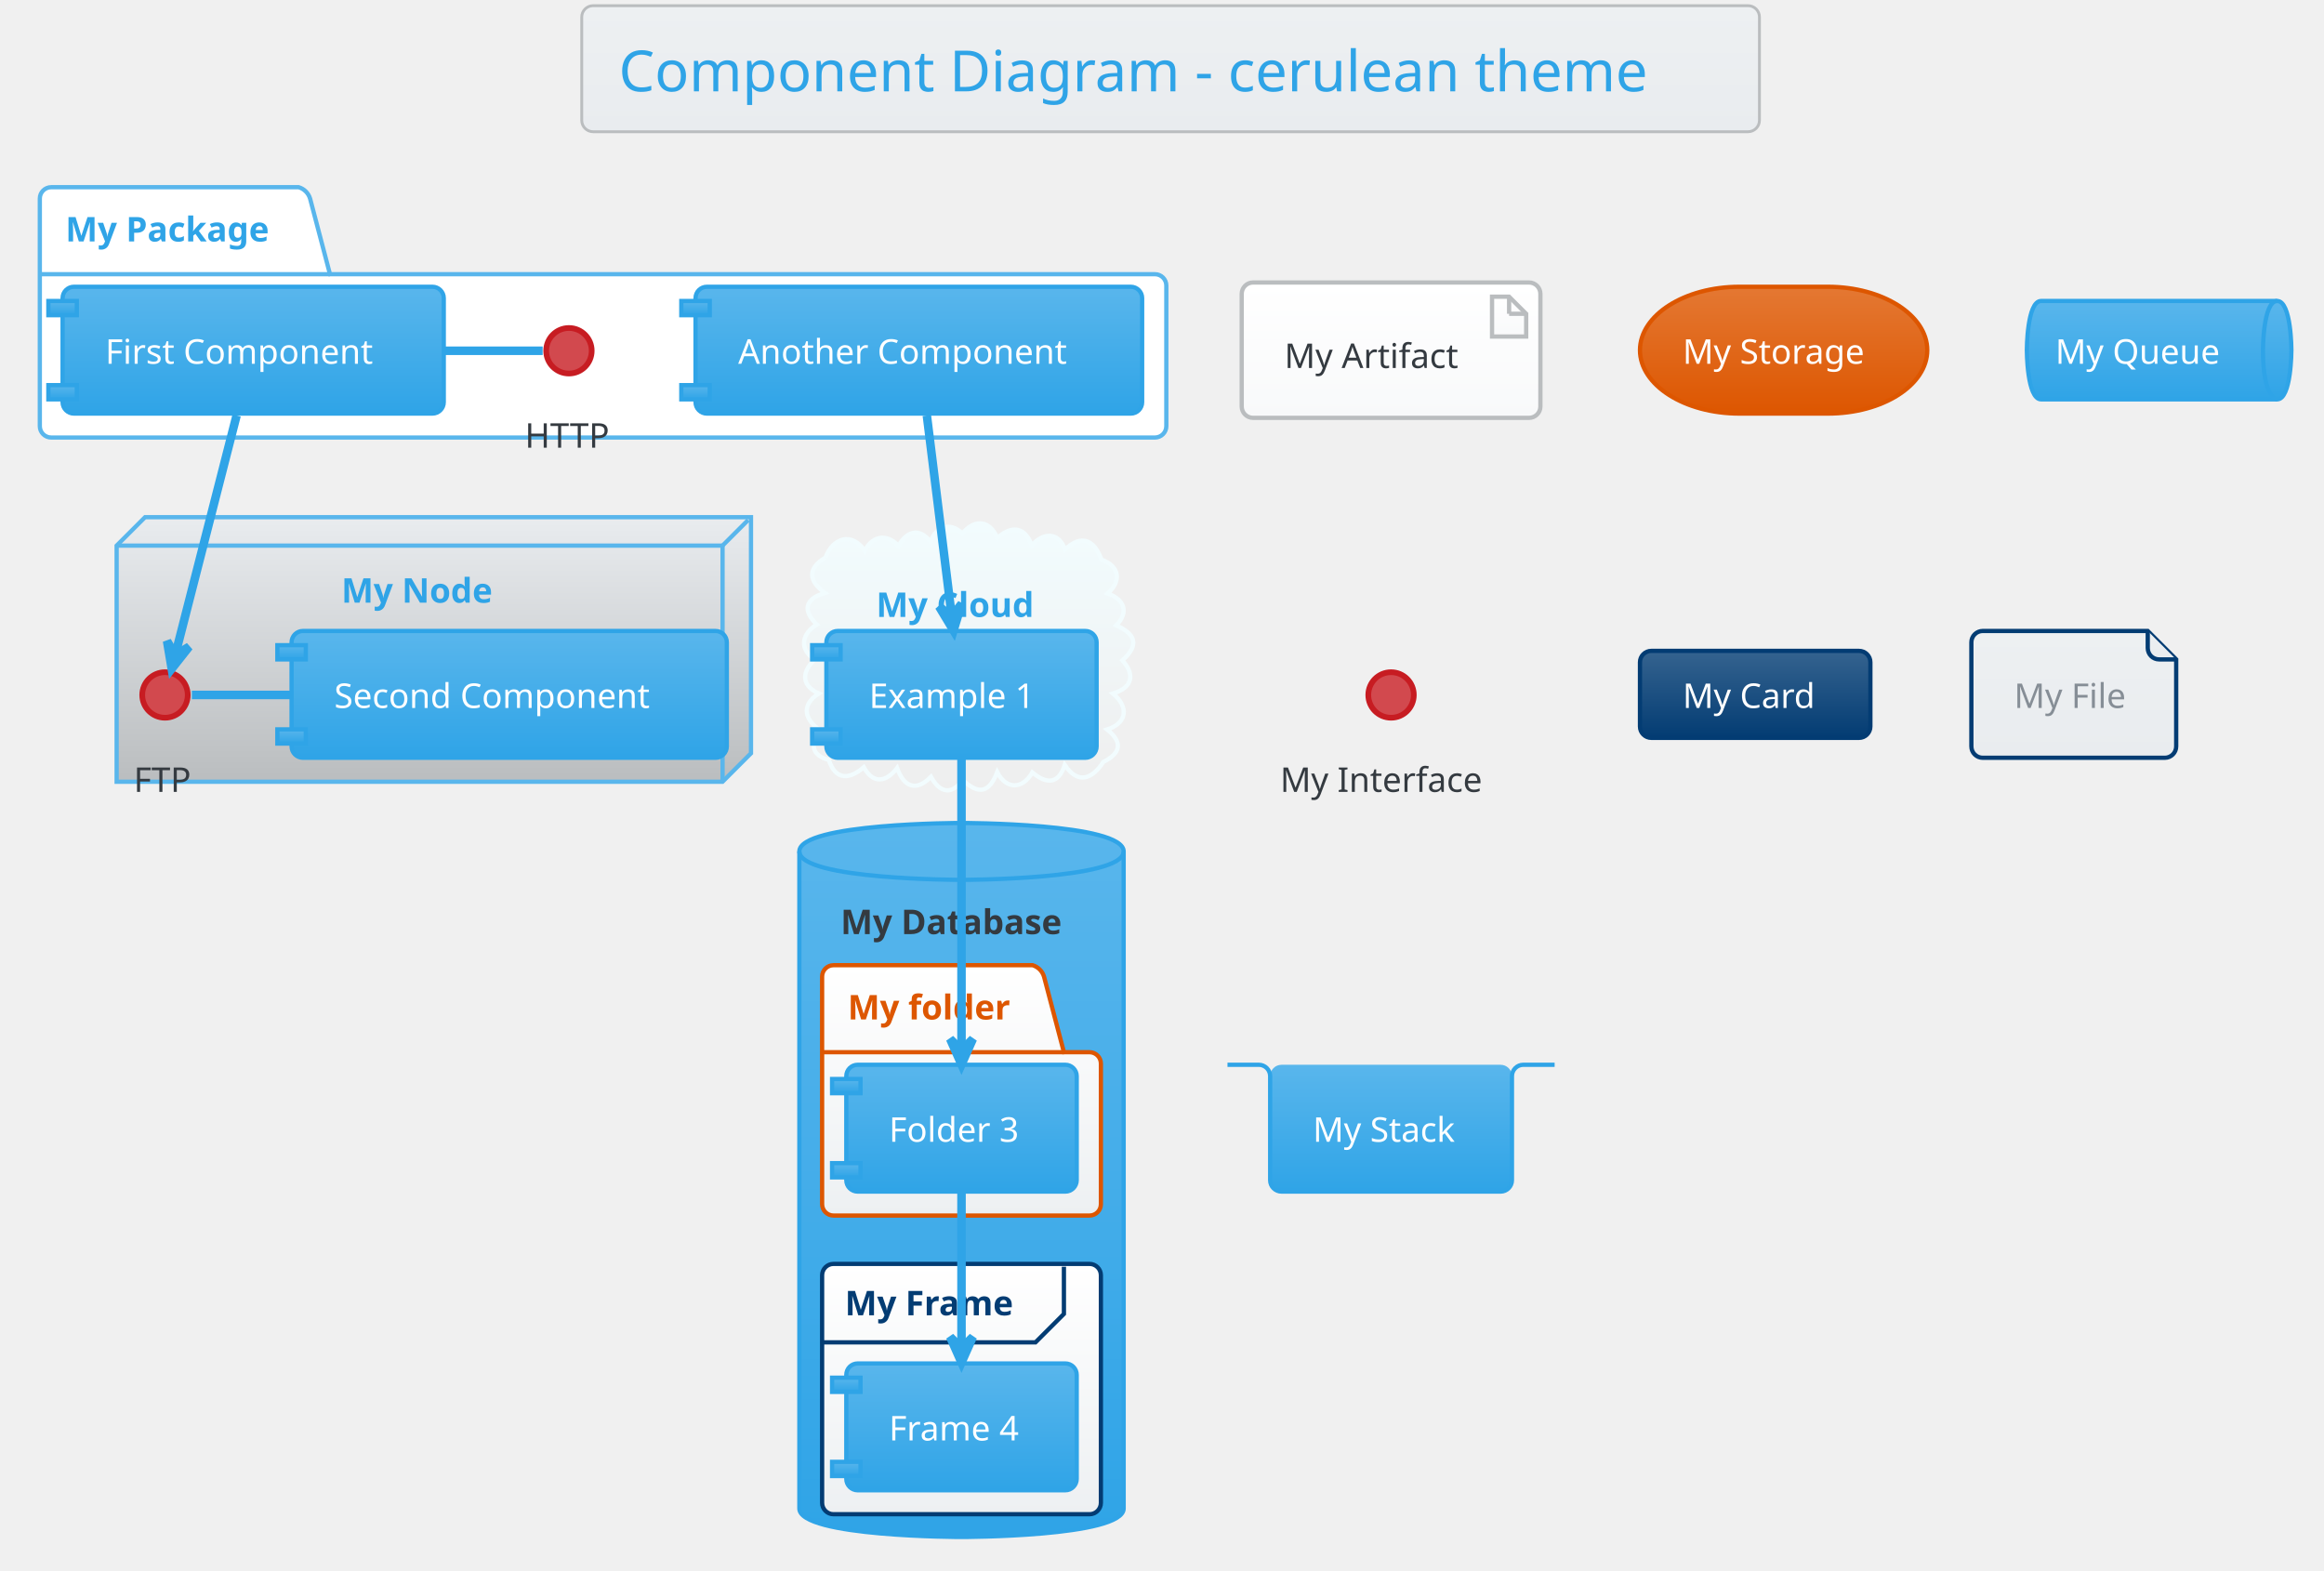
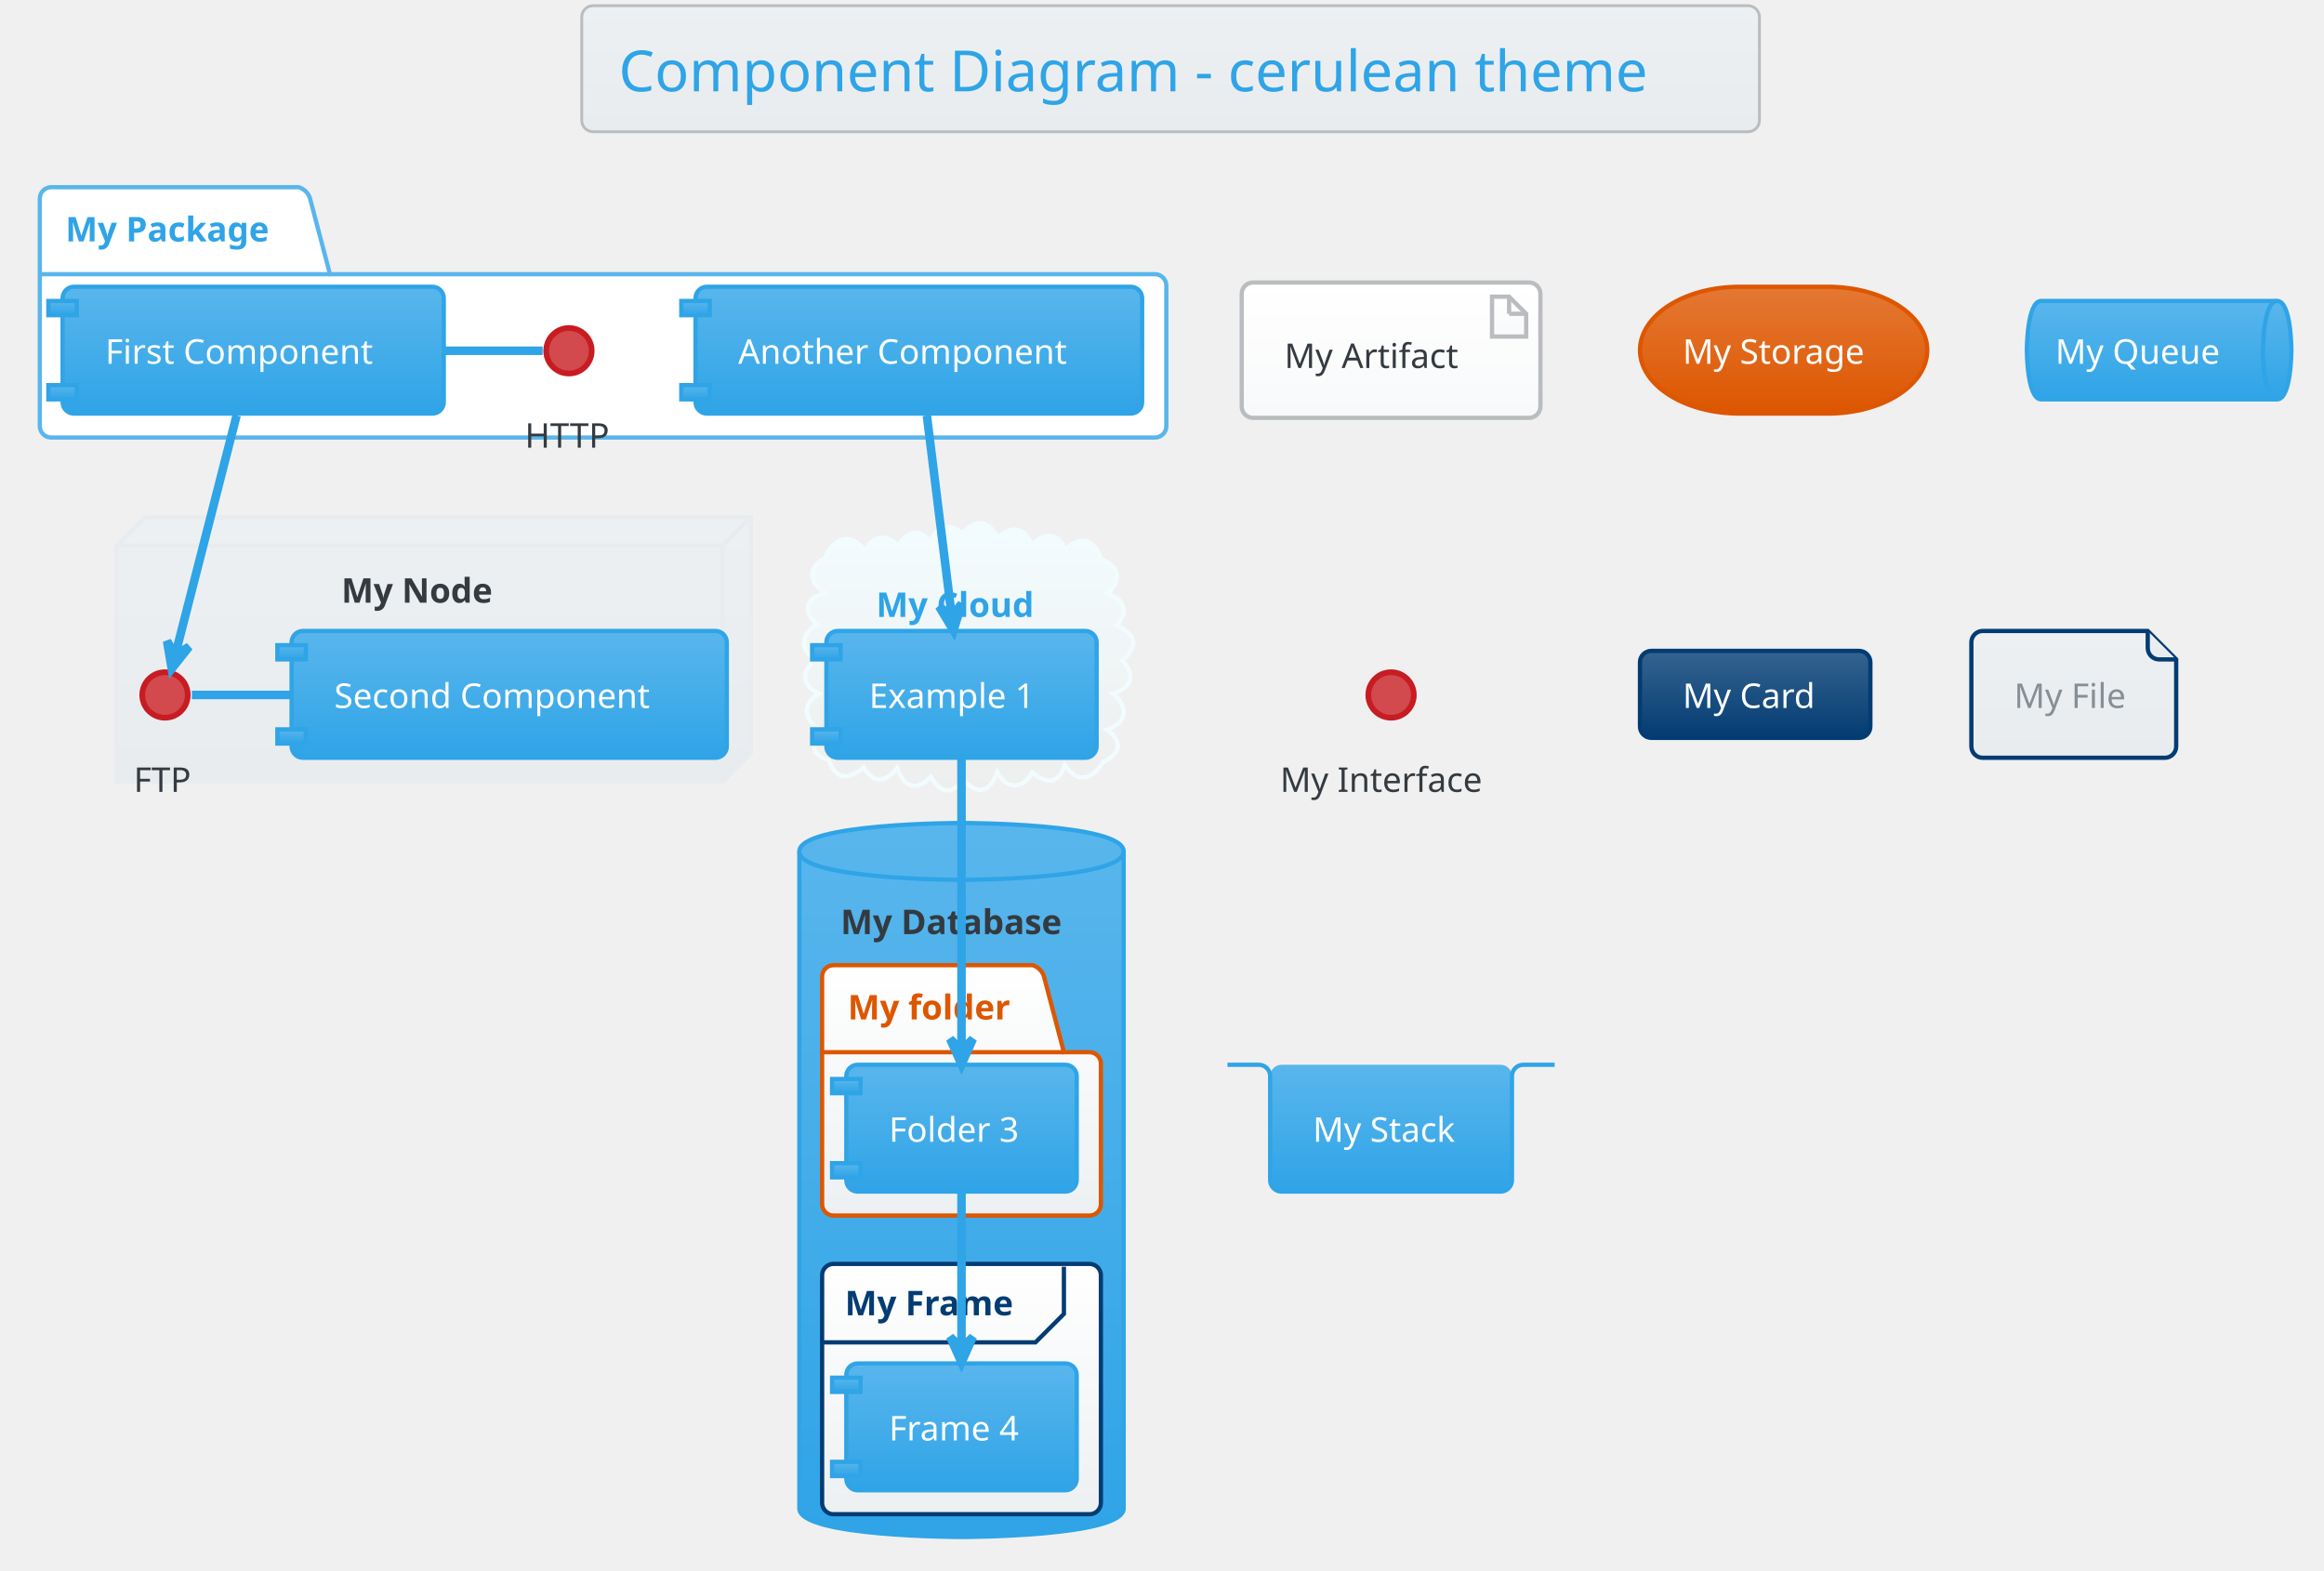
<svg xmlns="http://www.w3.org/2000/svg" contentScriptType="application/ecmascript" contentStyleType="text/css" height="575px" preserveAspectRatio="none" style="width:851px;height:575px;" version="1.1" viewBox="0 0 851 575" width="851.042px" zoomAndPan="magnify">
  <defs>
-     <linearGradient id="gk7jm9qpp3dod0" x1="50%" x2="50%" y1="0%" y2="100%">
+     <linearGradient id="g1wcxkchrr47b60" x1="50%" x2="50%" y1="0%" y2="100%">
      <stop offset="0%" stop-color="#EDF0F2" />
      <stop offset="100%" stop-color="#E9ECEF" />
    </linearGradient>
-     <linearGradient id="gk7jm9qpp3dod1" x1="50%" x2="50%" y1="0%" y2="100%">
-       <stop offset="0%" stop-color="#E9ECEF" />
-       <stop offset="100%" stop-color="#BABDBF" />
-     </linearGradient>
-     <linearGradient id="gk7jm9qpp3dod2" x1="50%" x2="50%" y1="0%" y2="100%">
+     <linearGradient id="g1wcxkchrr47b61" x1="50%" x2="50%" y1="0%" y2="100%">
      <stop offset="0%" stop-color="#F2FCFE" />
      <stop offset="100%" stop-color="#EEEEEE" />
    </linearGradient>
-     <linearGradient id="gk7jm9qpp3dod3" x1="50%" x2="50%" y1="0%" y2="100%">
+     <linearGradient id="g1wcxkchrr47b62" x1="50%" x2="50%" y1="0%" y2="100%">
      <stop offset="0%" stop-color="#59B6EC" />
      <stop offset="100%" stop-color="#2FA4E7" />
    </linearGradient>
-     <linearGradient id="gk7jm9qpp3dod4" x1="50%" x2="50%" y1="0%" y2="100%">
+     <linearGradient id="g1wcxkchrr47b63" x1="50%" x2="50%" y1="0%" y2="100%">
      <stop offset="0%" stop-color="#FFFFFF" />
      <stop offset="100%" stop-color="#EDF0F2" />
    </linearGradient>
-     <linearGradient id="gk7jm9qpp3dod5" x1="50%" x2="50%" y1="0%" y2="100%">
+     <linearGradient id="g1wcxkchrr47b64" x1="50%" x2="50%" y1="0%" y2="100%">
      <stop offset="0%" stop-color="#FFFFFF" />
      <stop offset="100%" stop-color="#F8F9FA" />
    </linearGradient>
-     <linearGradient id="gk7jm9qpp3dod6" x1="50%" x2="50%" y1="0%" y2="100%">
+     <linearGradient id="g1wcxkchrr47b65" x1="50%" x2="50%" y1="0%" y2="100%">
      <stop offset="0%" stop-color="#E47833" />
      <stop offset="100%" stop-color="#DD5600" />
    </linearGradient>
-     <linearGradient id="gk7jm9qpp3dod7" x1="50%" x2="50%" y1="0%" y2="100%">
+     <linearGradient id="g1wcxkchrr47b66" x1="50%" x2="50%" y1="0%" y2="100%">
      <stop offset="0%" stop-color="#35638F" />
      <stop offset="100%" stop-color="#033C73" />
    </linearGradient>
  </defs>
  <g>
-     <rect fill="url(#gk7jm9qpp3dod0)" height="46.153" rx="4.167" ry="4.167" style="stroke: #BABDBF; stroke-width: 1.042;" width="431.25" x="213.021" y="2.083" />
+     <rect fill="url(#g1wcxkchrr47b60)" height="46.153" rx="4.167" ry="4.167" style="stroke: #BABDBF; stroke-width: 1.042;" width="431.25" x="213.021" y="2.083" />
    <text fill="#2FA4E7" font-family="Verdana" font-size="20.833" lengthAdjust="spacingAndGlyphs" textLength="404.167" x="226.562" y="33.445">Component Diagram - cerulean theme</text>
    <path d="M18.75,68.549 L109.375,68.549 A6.25,6.25 0 0 1 113.542,72.715 L120.833,100.407 L422.917,100.407 A4.167,4.167 0 0 1 427.083,104.574 L427.083,156.049 A4.167,4.167 0 0 1 422.917,160.215 L18.75,160.215 A4.167,4.167 0 0 1 14.583,156.049 L14.583,72.715 A4.167,4.167 0 0 1 18.75,68.549 " fill="#FFFFFF" style="stroke: #59B6EC; stroke-width: 1.562;" />
    <line style="stroke: #59B6EC; stroke-width: 1.562;" x1="14.583" x2="120.833" y1="100.407" y2="100.407" />
    <text fill="#2FA4E7" font-family="Verdana" font-size="12.5" font-weight="bold" lengthAdjust="spacingAndGlyphs" textLength="82.292" x="23.958" y="88.407">My Package</text>
-     <polygon fill="url(#gk7jm9qpp3dod1)" points="42.708,199.799,53.125,189.382,275,189.382,275,275.84,264.583,286.257,42.708,286.257,42.708,199.799" style="stroke: #59B6EC; stroke-width: 1.562;" />
-     <line style="stroke: #59B6EC; stroke-width: 1.562;" x1="264.583" x2="273.958" y1="199.799" y2="190.424" />
-     <line style="stroke: #59B6EC; stroke-width: 1.562;" x1="42.708" x2="264.583" y1="199.799" y2="199.799" />
-     <line style="stroke: #59B6EC; stroke-width: 1.562;" x1="264.583" x2="264.583" y1="199.799" y2="286.257" />
-     <text fill="#2FA4E7" font-family="Verdana" font-size="12.5" font-weight="bold" lengthAdjust="spacingAndGlyphs" textLength="59.375" x="125" y="220.699">My Node</text>
-     <path d="M302.306,204.121 C304.827,197.197 311.717,194.481 316.659,201.657 C319.477,196.129 324.752,195.28 329.023,199.883 C331.822,194.665 336.648,192.895 340.756,198.458 C342.576,192.75 347.917,190.906 352.42,195.387 C356.744,189.935 362.439,190.379 365.211,197.028 C370.217,192.374 375.272,192.689 377.814,199.692 C381.76,195.228 387.454,194.347 390,201.2 C396.217,195.348 400.733,197.867 403.347,204.925 C410.009,207.322 410.757,212.761 405.598,217.308 C411.489,219.376 413.642,224.038 408.731,229.001 C415.964,232.212 417.182,236.22 411.022,241.824 C415.894,247.325 414.466,251.84 407.547,253.967 C413.165,258.585 413.081,264.669 405.413,267.133 C411.256,271.848 410.41,275.795 403.991,279.047 C400.078,285.104 394.816,287.524 389.891,280.106 C387.493,287.453 383.086,287.048 378.014,282.858 C374.536,288.99 368.515,289.304 365.149,282.745 C362.249,290.323 358.362,291.179 352.52,285.561 C348.32,291.499 343.983,290.125 340.905,284.44 C335.315,290.185 330.877,287.953 328.498,281.242 C324.628,286.271 319.887,287.429 316.301,280.942 C311.315,285.305 305.995,286.05 303.51,278.302 C296.886,276.453 296.588,272.257 300.723,267.606 C294.888,264.059 292.894,258.315 299.828,253.932 C293.121,250.958 293.69,245.845 298.346,241.515 C292.322,237.591 293.746,231.936 299.097,228.679 C293.674,223.476 294.93,219.113 302.067,217.145 C296.135,212.776 295.478,208.257 302.306,204.121 " fill="url(#gk7jm9qpp3dod2)" style="stroke: #F2FCFE; stroke-width: 1.562;" />
+     <polygon fill="url(#g1wcxkchrr47b60)" points="42.708,199.799,53.125,189.382,275,189.382,275,275.84,264.583,286.257,42.708,286.257,42.708,199.799" style="stroke: #E9ECEF; stroke-width: 1.562;" />
+     <line style="stroke: #E9ECEF; stroke-width: 1.562;" x1="264.583" x2="273.958" y1="199.799" y2="190.424" />
+     <line style="stroke: #E9ECEF; stroke-width: 1.562;" x1="42.708" x2="264.583" y1="199.799" y2="199.799" />
+     <line style="stroke: #E9ECEF; stroke-width: 1.562;" x1="264.583" x2="264.583" y1="199.799" y2="286.257" />
+     <text fill="#343A40" font-family="Verdana" font-size="12.5" font-weight="bold" lengthAdjust="spacingAndGlyphs" textLength="59.375" x="125" y="220.699">My Node</text>
+     <path d="M302.306,204.121 C304.827,197.197 311.717,194.481 316.659,201.657 C319.477,196.129 324.752,195.28 329.023,199.883 C331.822,194.665 336.648,192.895 340.756,198.458 C342.576,192.75 347.917,190.906 352.42,195.387 C356.744,189.935 362.439,190.379 365.211,197.028 C370.217,192.374 375.272,192.689 377.814,199.692 C381.76,195.228 387.454,194.347 390,201.2 C396.217,195.348 400.733,197.867 403.347,204.925 C410.009,207.322 410.757,212.761 405.598,217.308 C411.489,219.376 413.642,224.038 408.731,229.001 C415.964,232.212 417.182,236.22 411.022,241.824 C415.894,247.325 414.466,251.84 407.547,253.967 C413.165,258.585 413.081,264.669 405.413,267.133 C411.256,271.848 410.41,275.795 403.991,279.047 C400.078,285.104 394.816,287.524 389.891,280.106 C387.493,287.453 383.086,287.048 378.014,282.858 C374.536,288.99 368.515,289.304 365.149,282.745 C362.249,290.323 358.362,291.179 352.52,285.561 C348.32,291.499 343.983,290.125 340.905,284.44 C335.315,290.185 330.877,287.953 328.498,281.242 C324.628,286.271 319.887,287.429 316.301,280.942 C311.315,285.305 305.995,286.05 303.51,278.302 C296.886,276.453 296.588,272.257 300.723,267.606 C294.888,264.059 292.894,258.315 299.828,253.932 C293.121,250.958 293.69,245.845 298.346,241.515 C292.322,237.591 293.746,231.936 299.097,228.679 C293.674,223.476 294.93,219.113 302.067,217.145 C296.135,212.776 295.478,208.257 302.306,204.121 " fill="url(#g1wcxkchrr47b61)" style="stroke: #F2FCFE; stroke-width: 1.562;" />
    <text fill="#2FA4E7" font-family="Verdana" font-size="12.5" font-weight="bold" lengthAdjust="spacingAndGlyphs" textLength="62.5" x="320.833" y="225.907">My Cloud</text>
-     <path d="M292.708,311.778 C292.708,301.361 352.083,301.361 352.083,301.361 C352.083,301.361 411.458,301.361 411.458,311.778 L411.458,552.403 C411.458,562.819 352.083,562.819 352.083,562.819 C352.083,562.819 292.708,562.819 292.708,552.403 L292.708,311.778 " fill="url(#gk7jm9qpp3dod3)" style="stroke: #2FA4E7; stroke-width: 1.562;" />
+     <path d="M292.708,311.778 C292.708,301.361 352.083,301.361 352.083,301.361 C352.083,301.361 411.458,301.361 411.458,311.778 L411.458,552.403 C411.458,562.819 352.083,562.819 352.083,562.819 C352.083,562.819 292.708,562.819 292.708,552.403 L292.708,311.778 " fill="url(#g1wcxkchrr47b62)" style="stroke: #2FA4E7; stroke-width: 1.562;" />
    <path d="M292.708,311.778 C292.708,322.194 352.083,322.194 352.083,322.194 C352.083,322.194 411.458,322.194 411.458,311.778 " fill="none" style="stroke: #2FA4E7; stroke-width: 1.562;" />
    <text fill="#343A40" font-family="Verdana" font-size="12.5" font-weight="bold" lengthAdjust="spacingAndGlyphs" textLength="88.542" x="307.812" y="342.053">My Database</text>
-     <path d="M305.208,353.444 L378.125,353.444 A6.25,6.25 0 0 1 382.292,357.611 L389.583,385.303 L398.958,385.303 A4.167,4.167 0 0 1 403.125,389.469 L403.125,440.944 A4.167,4.167 0 0 1 398.958,445.111 L305.208,445.111 A4.167,4.167 0 0 1 301.042,440.944 L301.042,357.611 A4.167,4.167 0 0 1 305.208,353.444 " fill="url(#gk7jm9qpp3dod4)" style="stroke: #DD5600; stroke-width: 1.562;" />
+     <path d="M305.208,353.444 L378.125,353.444 A6.25,6.25 0 0 1 382.292,357.611 L389.583,385.303 L398.958,385.303 A4.167,4.167 0 0 1 403.125,389.469 L403.125,440.944 A4.167,4.167 0 0 1 398.958,445.111 L305.208,445.111 A4.167,4.167 0 0 1 301.042,440.944 L301.042,357.611 A4.167,4.167 0 0 1 305.208,353.444 " fill="url(#g1wcxkchrr47b63)" style="stroke: #DD5600; stroke-width: 1.562;" />
    <line style="stroke: #DD5600; stroke-width: 1.562;" x1="301.042" x2="389.583" y1="385.303" y2="385.303" />
    <text fill="#DD5600" font-family="Verdana" font-size="12.5" font-weight="bold" lengthAdjust="spacingAndGlyphs" textLength="64.583" x="310.417" y="373.303">My folder</text>
-     <rect fill="url(#gk7jm9qpp3dod4)" height="91.667" rx="4.167" ry="4.167" style="stroke: #033C73; stroke-width: 1.562;" width="102.083" x="301.042" y="462.819" />
+     <rect fill="url(#g1wcxkchrr47b63)" height="91.667" rx="4.167" ry="4.167" style="stroke: #033C73; stroke-width: 1.562;" width="102.083" x="301.042" y="462.819" />
    <path d="M389.583,463.861 L389.583,481.136 L379.167,491.553 L301.042,491.553 " fill="none" style="stroke: #033C73; stroke-width: 1.562;" />
    <text fill="#033C73" font-family="Verdana" font-size="12.5" font-weight="bold" lengthAdjust="spacingAndGlyphs" textLength="67.708" x="309.375" y="481.637">My Frame</text>
    <ellipse cx="208.333" cy="128.444" fill="#D2494E" rx="8.333" ry="8.333" style="stroke: #C71C22; stroke-width: 2.083;" />
    <text fill="#343A40" font-family="Verdana" font-size="12.5" lengthAdjust="spacingAndGlyphs" textLength="32.292" x="192.188" y="163.928">HTTP</text>
-     <rect fill="url(#gk7jm9qpp3dod3)" height="46.442" rx="4.167" ry="4.167" style="stroke: #2FA4E7; stroke-width: 1.562;" width="139.583" x="22.917" y="105.007" />
-     <rect fill="url(#gk7jm9qpp3dod3)" height="5.208" style="stroke: #2FA4E7; stroke-width: 1.562;" width="10.417" x="17.708" y="110.215" />
-     <rect fill="url(#gk7jm9qpp3dod3)" height="5.208" style="stroke: #2FA4E7; stroke-width: 1.562;" width="10.417" x="17.708" y="141.032" />
+     <rect fill="url(#g1wcxkchrr47b62)" height="46.442" rx="4.167" ry="4.167" style="stroke: #2FA4E7; stroke-width: 1.562;" width="139.583" x="22.917" y="105.007" />
+     <rect fill="url(#g1wcxkchrr47b62)" height="5.208" style="stroke: #2FA4E7; stroke-width: 1.562;" width="10.417" x="17.708" y="110.215" />
+     <rect fill="url(#g1wcxkchrr47b62)" height="5.208" style="stroke: #2FA4E7; stroke-width: 1.562;" width="10.417" x="17.708" y="141.032" />
    <text fill="#FFFFFF" font-family="Verdana" font-size="12.5" lengthAdjust="spacingAndGlyphs" textLength="108.333" x="38.542" y="133.199">First Component</text>
-     <rect fill="url(#gk7jm9qpp3dod3)" height="46.442" rx="4.167" ry="4.167" style="stroke: #2FA4E7; stroke-width: 1.562;" width="163.542" x="254.688" y="105.007" />
-     <rect fill="url(#gk7jm9qpp3dod3)" height="5.208" style="stroke: #2FA4E7; stroke-width: 1.562;" width="10.417" x="249.479" y="110.215" />
-     <rect fill="url(#gk7jm9qpp3dod3)" height="5.208" style="stroke: #2FA4E7; stroke-width: 1.562;" width="10.417" x="249.479" y="141.032" />
+     <rect fill="url(#g1wcxkchrr47b62)" height="46.442" rx="4.167" ry="4.167" style="stroke: #2FA4E7; stroke-width: 1.562;" width="163.542" x="254.688" y="105.007" />
+     <rect fill="url(#g1wcxkchrr47b62)" height="5.208" style="stroke: #2FA4E7; stroke-width: 1.562;" width="10.417" x="249.479" y="110.215" />
+     <rect fill="url(#g1wcxkchrr47b62)" height="5.208" style="stroke: #2FA4E7; stroke-width: 1.562;" width="10.417" x="249.479" y="141.032" />
    <text fill="#FFFFFF" font-family="Verdana" font-size="12.5" lengthAdjust="spacingAndGlyphs" textLength="132.292" x="270.312" y="133.199">Another Component</text>
    <ellipse cx="60.417" cy="254.486" fill="#D2494E" rx="8.333" ry="8.333" style="stroke: #C71C22; stroke-width: 2.083;" />
    <text fill="#343A40" font-family="Verdana" font-size="12.5" lengthAdjust="spacingAndGlyphs" textLength="22.917" x="48.958" y="289.97">FTP</text>
-     <rect fill="url(#gk7jm9qpp3dod3)" height="46.442" rx="4.167" ry="4.167" style="stroke: #2FA4E7; stroke-width: 1.562;" width="159.375" x="106.771" y="231.049" />
-     <rect fill="url(#gk7jm9qpp3dod3)" height="5.208" style="stroke: #2FA4E7; stroke-width: 1.562;" width="10.417" x="101.562" y="236.257" />
-     <rect fill="url(#gk7jm9qpp3dod3)" height="5.208" style="stroke: #2FA4E7; stroke-width: 1.562;" width="10.417" x="101.562" y="267.074" />
+     <rect fill="url(#g1wcxkchrr47b62)" height="46.442" rx="4.167" ry="4.167" style="stroke: #2FA4E7; stroke-width: 1.562;" width="159.375" x="106.771" y="231.049" />
+     <rect fill="url(#g1wcxkchrr47b62)" height="5.208" style="stroke: #2FA4E7; stroke-width: 1.562;" width="10.417" x="101.562" y="236.257" />
+     <rect fill="url(#g1wcxkchrr47b62)" height="5.208" style="stroke: #2FA4E7; stroke-width: 1.562;" width="10.417" x="101.562" y="267.074" />
    <text fill="#FFFFFF" font-family="Verdana" font-size="12.5" lengthAdjust="spacingAndGlyphs" textLength="128.125" x="122.396" y="259.241">Second Component</text>
-     <rect fill="url(#gk7jm9qpp3dod3)" height="46.442" rx="4.167" ry="4.167" style="stroke: #2FA4E7; stroke-width: 1.562;" width="98.958" x="302.604" y="231.049" />
-     <rect fill="url(#gk7jm9qpp3dod3)" height="5.208" style="stroke: #2FA4E7; stroke-width: 1.562;" width="10.417" x="297.396" y="236.257" />
-     <rect fill="url(#gk7jm9qpp3dod3)" height="5.208" style="stroke: #2FA4E7; stroke-width: 1.562;" width="10.417" x="297.396" y="267.074" />
+     <rect fill="url(#g1wcxkchrr47b62)" height="46.442" rx="4.167" ry="4.167" style="stroke: #2FA4E7; stroke-width: 1.562;" width="98.958" x="302.604" y="231.049" />
+     <rect fill="url(#g1wcxkchrr47b62)" height="5.208" style="stroke: #2FA4E7; stroke-width: 1.562;" width="10.417" x="297.396" y="236.257" />
+     <rect fill="url(#g1wcxkchrr47b62)" height="5.208" style="stroke: #2FA4E7; stroke-width: 1.562;" width="10.417" x="297.396" y="267.074" />
    <text fill="#FFFFFF" font-family="Verdana" font-size="12.5" lengthAdjust="spacingAndGlyphs" textLength="67.708" x="318.229" y="259.241">Example 1</text>
-     <rect fill="url(#gk7jm9qpp3dod3)" height="46.442" rx="4.167" ry="4.167" style="stroke: #2FA4E7; stroke-width: 1.562;" width="84.375" x="309.896" y="389.903" />
-     <rect fill="url(#gk7jm9qpp3dod3)" height="5.208" style="stroke: #2FA4E7; stroke-width: 1.562;" width="10.417" x="304.688" y="395.111" />
-     <rect fill="url(#gk7jm9qpp3dod3)" height="5.208" style="stroke: #2FA4E7; stroke-width: 1.562;" width="10.417" x="304.688" y="425.928" />
+     <rect fill="url(#g1wcxkchrr47b62)" height="46.442" rx="4.167" ry="4.167" style="stroke: #2FA4E7; stroke-width: 1.562;" width="84.375" x="309.896" y="389.903" />
+     <rect fill="url(#g1wcxkchrr47b62)" height="5.208" style="stroke: #2FA4E7; stroke-width: 1.562;" width="10.417" x="304.688" y="395.111" />
+     <rect fill="url(#g1wcxkchrr47b62)" height="5.208" style="stroke: #2FA4E7; stroke-width: 1.562;" width="10.417" x="304.688" y="425.928" />
    <text fill="#FFFFFF" font-family="Verdana" font-size="12.5" lengthAdjust="spacingAndGlyphs" textLength="53.125" x="325.521" y="418.095">Folder 3</text>
-     <rect fill="url(#gk7jm9qpp3dod3)" height="46.442" rx="4.167" ry="4.167" style="stroke: #2FA4E7; stroke-width: 1.562;" width="84.375" x="309.896" y="499.278" />
-     <rect fill="url(#gk7jm9qpp3dod3)" height="5.208" style="stroke: #2FA4E7; stroke-width: 1.562;" width="10.417" x="304.688" y="504.486" />
-     <rect fill="url(#gk7jm9qpp3dod3)" height="5.208" style="stroke: #2FA4E7; stroke-width: 1.562;" width="10.417" x="304.688" y="535.303" />
+     <rect fill="url(#g1wcxkchrr47b62)" height="46.442" rx="4.167" ry="4.167" style="stroke: #2FA4E7; stroke-width: 1.562;" width="84.375" x="309.896" y="499.278" />
+     <rect fill="url(#g1wcxkchrr47b62)" height="5.208" style="stroke: #2FA4E7; stroke-width: 1.562;" width="10.417" x="304.688" y="504.486" />
+     <rect fill="url(#g1wcxkchrr47b62)" height="5.208" style="stroke: #2FA4E7; stroke-width: 1.562;" width="10.417" x="304.688" y="535.303" />
    <text fill="#FFFFFF" font-family="Verdana" font-size="12.5" lengthAdjust="spacingAndGlyphs" textLength="53.125" x="325.521" y="527.47">Frame 4</text>
-     <rect fill="url(#gk7jm9qpp3dod5)" height="49.567" rx="4.167" ry="4.167" style="stroke: #BABDBF; stroke-width: 1.562;" width="109.375" x="454.688" y="103.444" />
-     <polygon fill="url(#gk7jm9qpp3dod5)" points="546.354,108.653,546.354,123.236,558.854,123.236,558.854,114.903,552.604,108.653,546.354,108.653" style="stroke: #BABDBF; stroke-width: 1.562;" />
+     <rect fill="url(#g1wcxkchrr47b64)" height="49.567" rx="4.167" ry="4.167" style="stroke: #BABDBF; stroke-width: 1.562;" width="109.375" x="454.688" y="103.444" />
+     <polygon fill="url(#g1wcxkchrr47b64)" points="546.354,108.653,546.354,123.236,558.854,123.236,558.854,114.903,552.604,108.653,546.354,108.653" style="stroke: #BABDBF; stroke-width: 1.562;" />
    <line style="stroke: #BABDBF; stroke-width: 1.562;" x1="552.604" x2="552.604" y1="108.653" y2="114.903" />
    <line style="stroke: #BABDBF; stroke-width: 1.562;" x1="558.854" x2="552.604" y1="114.903" y2="114.903" />
    <text fill="#343A40" font-family="Verdana" font-size="12.5" lengthAdjust="spacingAndGlyphs" textLength="67.708" x="470.312" y="134.762">My Artifact</text>
-     <rect fill="url(#gk7jm9qpp3dod6)" height="46.442" rx="36.458" ry="36.458" style="stroke: #DD5600; stroke-width: 1.562;" width="105.208" x="600.521" y="105.007" />
+     <rect fill="url(#g1wcxkchrr47b65)" height="46.442" rx="36.458" ry="36.458" style="stroke: #DD5600; stroke-width: 1.562;" width="105.208" x="600.521" y="105.007" />
    <text fill="#FFFFFF" font-family="Verdana" font-size="12.5" lengthAdjust="spacingAndGlyphs" textLength="73.958" x="616.146" y="133.199">My Storage</text>
-     <path d="M747.396,110.215 L833.854,110.215 C839.062,110.215 839.062,128.228 839.062,128.228 C839.062,128.228 839.062,146.24 833.854,146.24 L747.396,146.24 C742.188,146.24 742.188,128.228 742.188,128.228 C742.188,128.228 742.188,110.215 747.396,110.215 " fill="url(#gk7jm9qpp3dod3)" style="stroke: #2FA4E7; stroke-width: 1.562;" />
+     <path d="M747.396,110.215 L833.854,110.215 C839.062,110.215 839.062,128.228 839.062,128.228 C839.062,128.228 839.062,146.24 833.854,146.24 L747.396,146.24 C742.188,146.24 742.188,128.228 742.188,128.228 C742.188,128.228 742.188,110.215 747.396,110.215 " fill="url(#g1wcxkchrr47b62)" style="stroke: #2FA4E7; stroke-width: 1.562;" />
    <path d="M833.854,110.215 C828.646,110.215 828.646,128.228 828.646,128.228 C828.646,146.24 833.854,146.24 833.854,146.24 " fill="none" style="stroke: #2FA4E7; stroke-width: 1.562;" />
    <text fill="#FFFFFF" font-family="Verdana" font-size="12.5" lengthAdjust="spacingAndGlyphs" textLength="65.625" x="752.604" y="133.199">My Queue</text>
    <ellipse cx="509.375" cy="254.486" fill="#D2494E" rx="8.333" ry="8.333" style="stroke: #C71C22; stroke-width: 2.083;" />
    <text fill="#343A40" font-family="Verdana" font-size="12.5" lengthAdjust="spacingAndGlyphs" textLength="81.25" x="468.75" y="289.97">My Interface</text>
-     <rect fill="url(#gk7jm9qpp3dod7)" height="31.858" rx="4.167" ry="4.167" style="stroke: #033C73; stroke-width: 1.562;" width="84.375" x="600.521" y="238.34" />
+     <rect fill="url(#g1wcxkchrr47b66)" height="31.858" rx="4.167" ry="4.167" style="stroke: #033C73; stroke-width: 1.562;" width="84.375" x="600.521" y="238.34" />
    <text fill="#FFFFFF" font-family="Verdana" font-size="12.5" lengthAdjust="spacingAndGlyphs" textLength="53.125" x="616.146" y="259.241">My Card</text>
-     <path d="M721.875,235.215 L721.875,273.324 A4.167,4.167 0 0 0 726.042,277.49 L792.708,277.49 A4.167,4.167 0 0 0 796.875,273.324 L796.875,241.465 L786.458,231.049 L726.042,231.049 A4.167,4.167 0 0 0 721.875,235.215 " fill="url(#gk7jm9qpp3dod0)" style="stroke: #033C73; stroke-width: 1.562;" />
-     <path d="M786.458,231.049 L786.458,237.299 A4.167,4.167 0 0 0 790.625,241.465 L796.875,241.465 " fill="url(#gk7jm9qpp3dod0)" style="stroke: #033C73; stroke-width: 1.562;" />
+     <path d="M721.875,235.215 L721.875,273.324 A4.167,4.167 0 0 0 726.042,277.49 L792.708,277.49 A4.167,4.167 0 0 0 796.875,273.324 L796.875,241.465 L786.458,231.049 L726.042,231.049 A4.167,4.167 0 0 0 721.875,235.215 " fill="url(#g1wcxkchrr47b60)" style="stroke: #033C73; stroke-width: 1.562;" />
+     <path d="M786.458,231.049 L786.458,237.299 A4.167,4.167 0 0 0 790.625,241.465 L796.875,241.465 " fill="url(#g1wcxkchrr47b60)" style="stroke: #033C73; stroke-width: 1.562;" />
    <text fill="#868E96" font-family="Verdana" font-size="12.5" lengthAdjust="spacingAndGlyphs" textLength="43.75" x="737.5" y="259.241">My File</text>
-     <rect fill="url(#gk7jm9qpp3dod3)" height="46.442" rx="4.167" ry="4.167" style="stroke: none; stroke-width: 1.562;" width="88.542" x="465.104" y="389.903" />
+     <rect fill="url(#g1wcxkchrr47b62)" height="46.442" rx="4.167" ry="4.167" style="stroke: none; stroke-width: 1.562;" width="88.542" x="465.104" y="389.903" />
    <path d="M449.479,389.903 L460.938,389.903 A4.167,4.167 0 0 1 465.104,394.069 L465.104,432.178 A4.167,4.167 0 0 0 469.271,436.344 L549.479,436.344 A4.167,4.167 0 0 0 553.646,432.178 L553.646,394.069 A4.167,4.167 0 0 1 557.812,389.903 L569.271,389.903 " fill="none" style="stroke: #2FA4E7; stroke-width: 1.562;" />
    <text fill="#FFFFFF" font-family="Verdana" font-size="12.5" lengthAdjust="spacingAndGlyphs" textLength="57.292" x="480.729" y="418.095">My Stack</text>
    <path d="M198.711,128.444 C186.713,128.444 174.714,128.444 162.716,128.444 " fill="none" id="HTTP-First Component" style="stroke: #2FA4E7; stroke-width: 3.125;" />
    <path d="M70.264,254.486 C82.367,254.486 94.471,254.486 106.575,254.486 " fill="none" id="FTP-Second Component" style="stroke: #2FA4E7; stroke-width: 3.125;" />
    <path d="M86.635,152.152 C80.032,177.922 69.689,218.294 64.175,239.818 " fill="none" id="First Component-&gt;FTP" style="stroke: #2FA4E7; stroke-width: 3.125;" />
    <polygon fill="#2FA4E7" points="62.882,244.864,69.245,236.816,64.175,239.818,61.173,234.748,62.882,244.864" style="stroke: #2FA4E7; stroke-width: 3.125;" />
    <path d="M339.397,152.152 C341.983,173.014 345.756,203.445 348.515,225.699 " fill="none" id="Another Component-&gt;Example 1" style="stroke: #2FA4E7; stroke-width: 3.125;" />
    <polygon fill="#2FA4E7" points="349.158,230.885,352.139,221.069,348.517,225.716,343.869,222.094,349.158,230.885" style="stroke: #2FA4E7; stroke-width: 3.125;" />
    <path d="M352.083,277.926 C352.083,306.2 352.083,353.733 352.083,384.302 " fill="none" id="Example 1-&gt;Folder 3" style="stroke: #2FA4E7; stroke-width: 3.125;" />
    <polygon fill="#2FA4E7" points="352.083,389.805,356.25,380.43,352.083,384.596,347.917,380.43,352.083,389.805" style="stroke: #2FA4E7; stroke-width: 3.125;" />
    <path d="M352.083,436.804 C352.083,453.414 352.083,475.804 352.083,493.562 " fill="none" id="Folder 3-&gt;Frame 4" style="stroke: #2FA4E7; stroke-width: 3.125;" />
    <polygon fill="#2FA4E7" points="352.083,498.913,356.25,489.538,352.083,493.705,347.917,489.538,352.083,498.913" style="stroke: #2FA4E7; stroke-width: 3.125;" />
  </g>
</svg>
